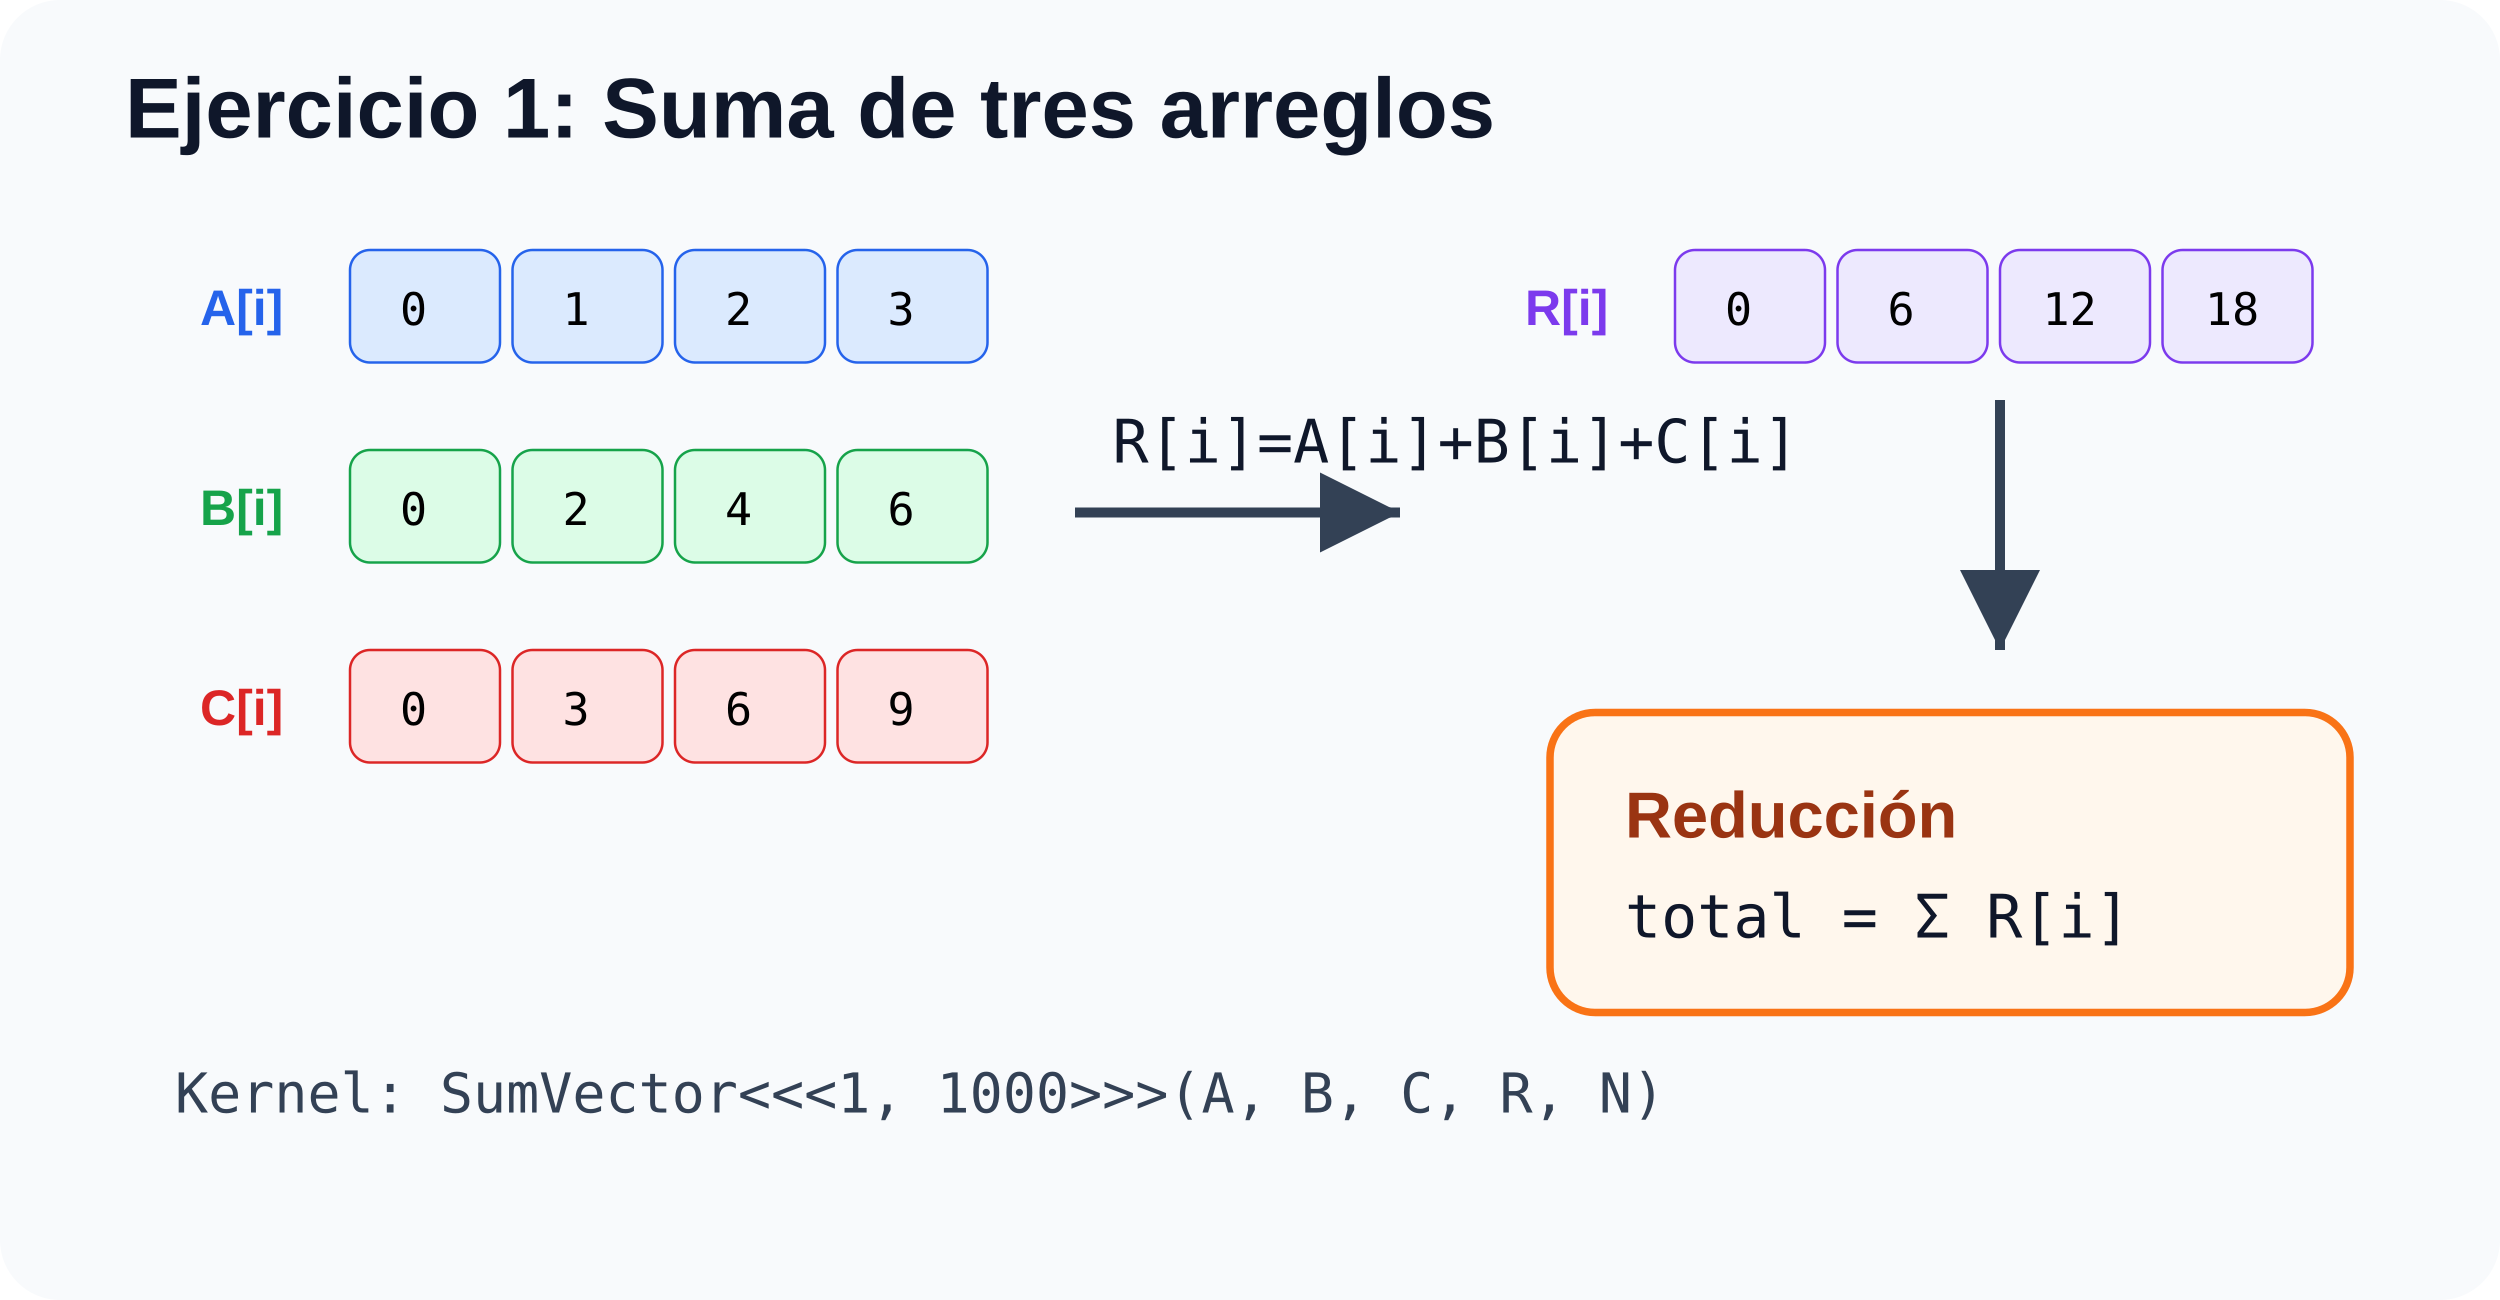
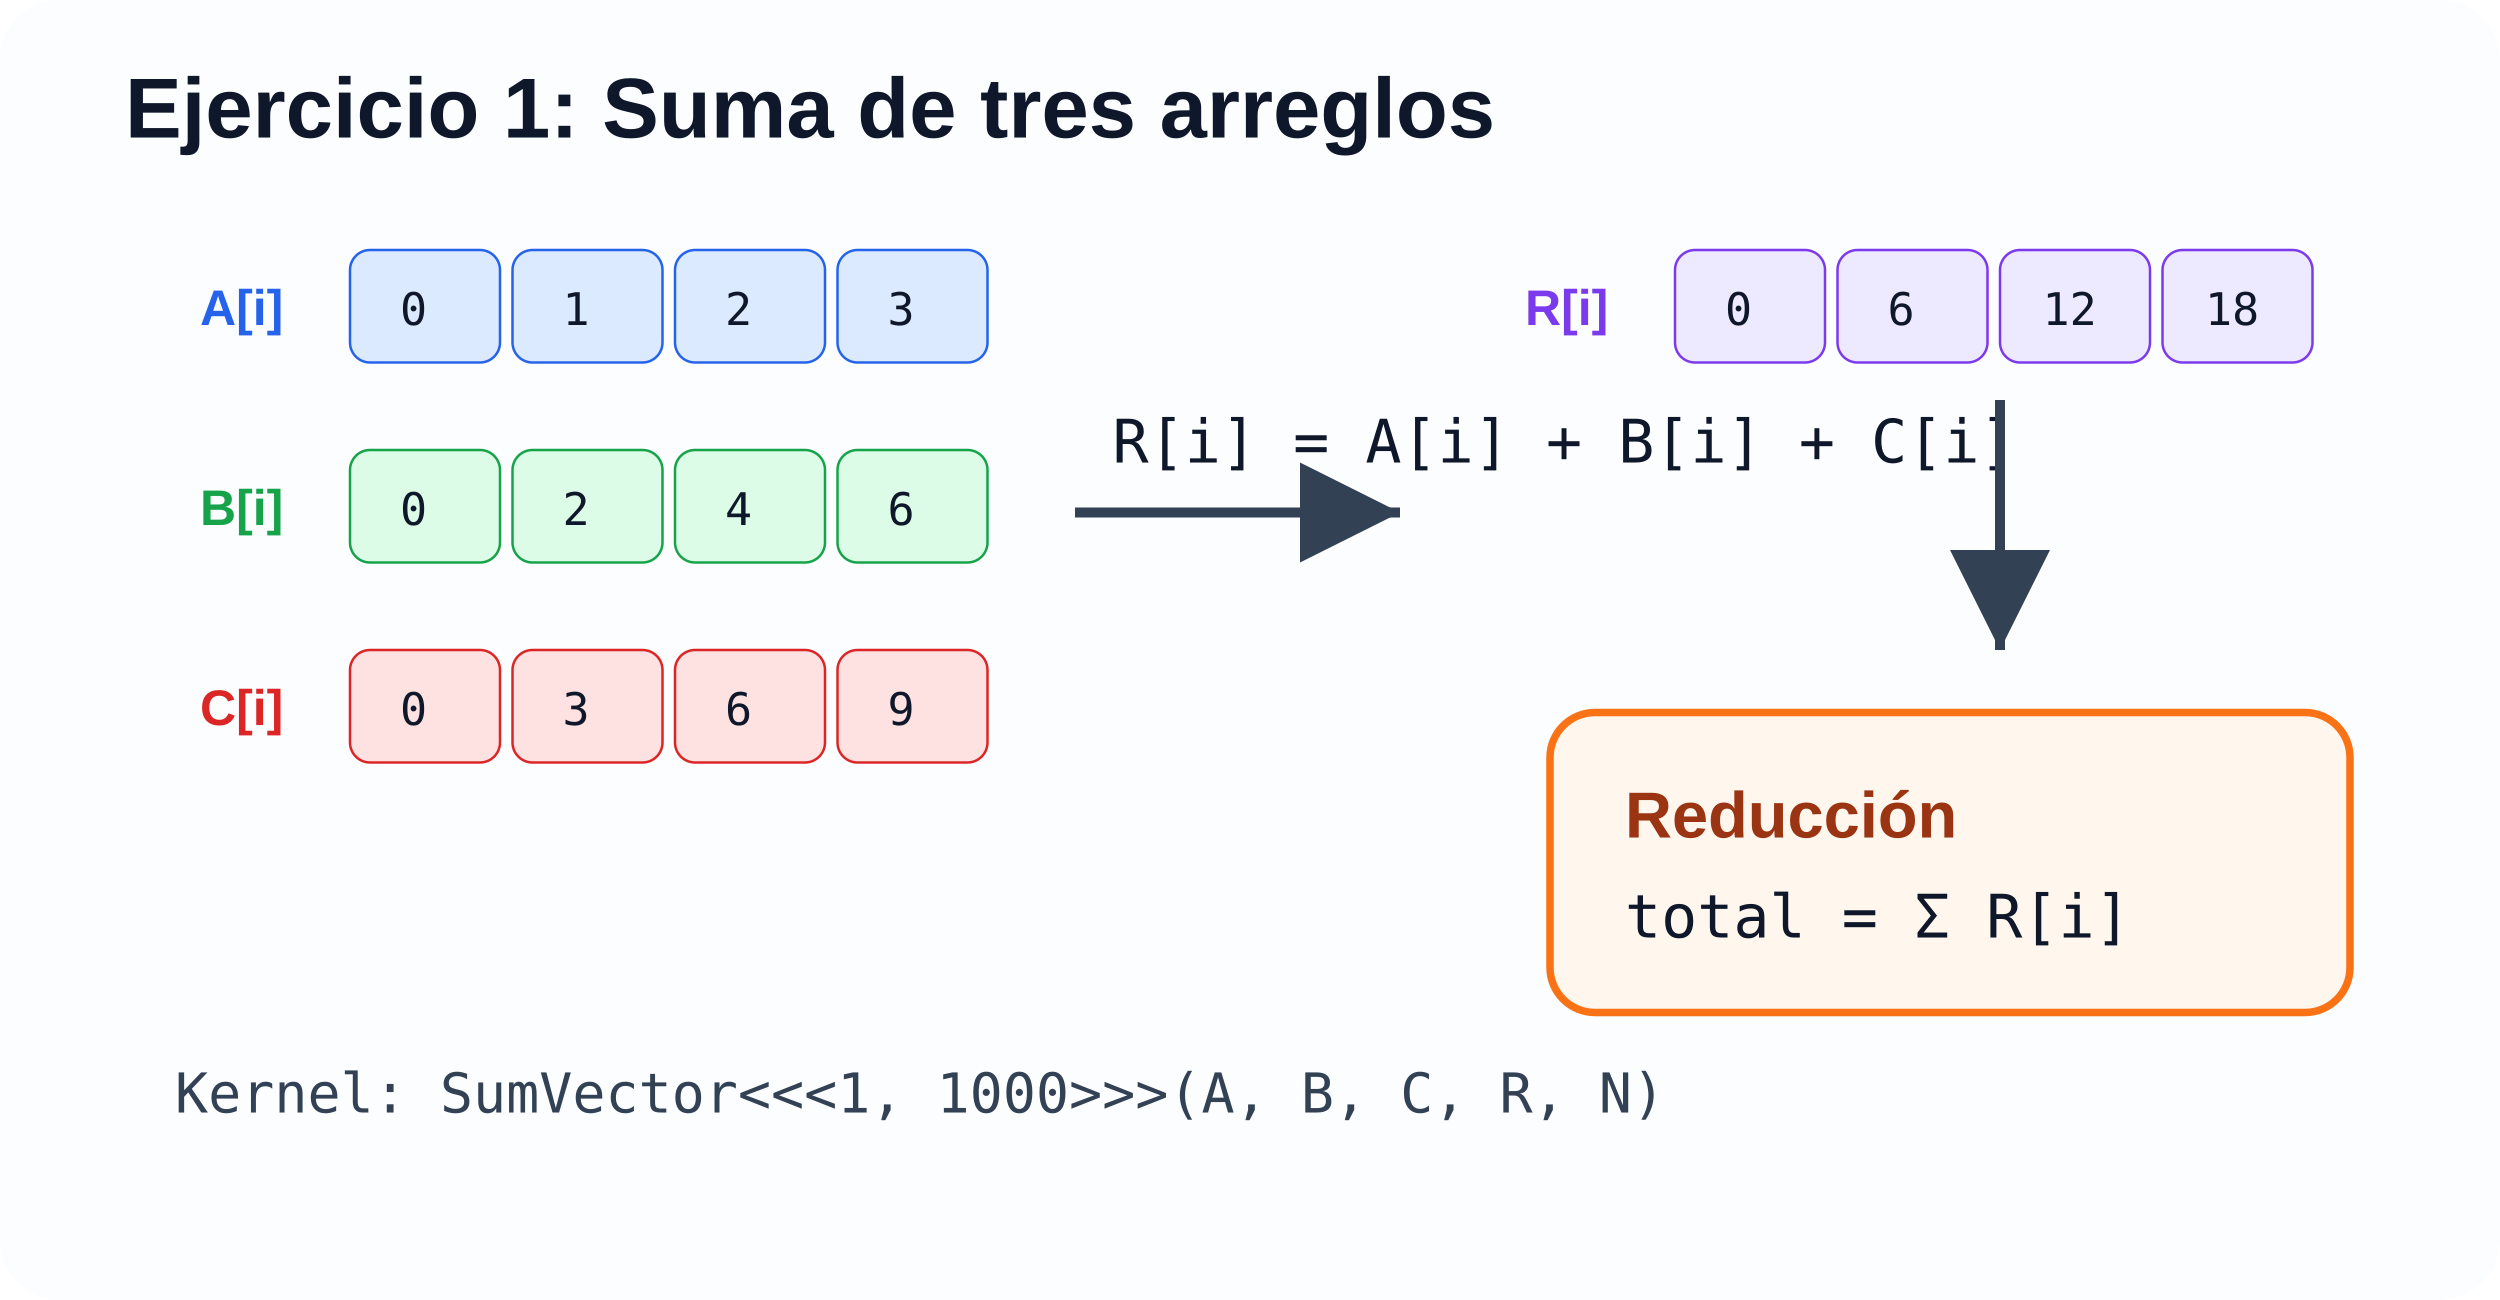
<svg xmlns="http://www.w3.org/2000/svg" viewBox="0 0 1000 520" role="img" aria-label="Suma de tres arreglos y reducción">
  <defs>
-     <marker id="arrow" markerWidth="12" markerHeight="12" refX="10" refY="6" orient="auto">
-       <path d="M2,2 L10,6 L2,10 Z" fill="#334155" />
+     <style>
+       .bg { fill:#fbfdff }
+       .title { font-family:'Segoe UI', Arial, sans-serif; font-size:34px; font-weight:700; fill:#0f172a }
+       .label { font-family:'Segoe UI', Arial, sans-serif; font-size:20px; font-weight:600 }
+       .mono { font-family:monospace; font-size:18px; fill:#0f172a }
+       .box-A { fill:#dbeafe; stroke:#2563eb }
+       .box-B { fill:#dcfce7; stroke:#16a34a }
+       .box-C { fill:#fee2e2; stroke:#dc2626 }
+       .box-R { fill:#ede9fe; stroke:#7c3aed }
+       .arrow { stroke:#334155; stroke-width:4 }
+     </style>
+     <marker id="arrow" markerWidth="14" markerHeight="14" refX="12" refY="7" orient="auto">
+       <path d="M2,2 L12,7 L2,12 Z" fill="#334155" />
    </marker>
  </defs>
-   <rect width="1000" height="520" rx="24" fill="#f8fafc" />
-   <text x="50" y="55" font-family="Segoe UI, Arial" font-size="34" font-weight="700" fill="#0f172a">
-     Ejercicio 1: Suma de tres arreglos
-   </text>
-   <g font-family="Segoe UI, Arial" font-size="20" font-weight="600">
+   <rect width="1000" height="520" rx="24" class="bg" />
+   <text x="50" y="55" class="title">Ejercicio 1: Suma de tres arreglos</text>
+   <g class="label">
    <text x="80" y="130" fill="#2563eb">A[i]</text>
    <text x="80" y="210" fill="#16a34a">B[i]</text>
    <text x="80" y="290" fill="#dc2626">C[i]</text>
  </g>
  <g>
-     <rect x="140" y="100" width="60" height="45" rx="8" fill="#dbeafe" stroke="#2563eb" />
-     <rect x="205" y="100" width="60" height="45" rx="8" fill="#dbeafe" stroke="#2563eb" />
-     <rect x="270" y="100" width="60" height="45" rx="8" fill="#dbeafe" stroke="#2563eb" />
-     <rect x="335" y="100" width="60" height="45" rx="8" fill="#dbeafe" stroke="#2563eb" />
-     <text x="160" y="130" font-family="monospace" font-size="18">0</text>
-     <text x="225" y="130" font-family="monospace" font-size="18">1</text>
-     <text x="290" y="130" font-family="monospace" font-size="18">2</text>
-     <text x="355" y="130" font-family="monospace" font-size="18">3</text>
+     <rect x="140" y="100" width="60" height="45" rx="8" class="box-A" />
+     <rect x="205" y="100" width="60" height="45" rx="8" class="box-A" />
+     <rect x="270" y="100" width="60" height="45" rx="8" class="box-A" />
+     <rect x="335" y="100" width="60" height="45" rx="8" class="box-A" />
+     <text x="160" y="130" class="mono">0</text>
+     <text x="225" y="130" class="mono">1</text>
+     <text x="290" y="130" class="mono">2</text>
+     <text x="355" y="130" class="mono">3</text>
  </g>
  <g>
-     <rect x="140" y="180" width="60" height="45" rx="8" fill="#dcfce7" stroke="#16a34a" />
-     <rect x="205" y="180" width="60" height="45" rx="8" fill="#dcfce7" stroke="#16a34a" />
-     <rect x="270" y="180" width="60" height="45" rx="8" fill="#dcfce7" stroke="#16a34a" />
-     <rect x="335" y="180" width="60" height="45" rx="8" fill="#dcfce7" stroke="#16a34a" />
-     <text x="160" y="210" font-family="monospace" font-size="18">0</text>
-     <text x="225" y="210" font-family="monospace" font-size="18">2</text>
-     <text x="290" y="210" font-family="monospace" font-size="18">4</text>
-     <text x="355" y="210" font-family="monospace" font-size="18">6</text>
+     <rect x="140" y="180" width="60" height="45" rx="8" class="box-B" />
+     <rect x="205" y="180" width="60" height="45" rx="8" class="box-B" />
+     <rect x="270" y="180" width="60" height="45" rx="8" class="box-B" />
+     <rect x="335" y="180" width="60" height="45" rx="8" class="box-B" />
+     <text x="160" y="210" class="mono">0</text>
+     <text x="225" y="210" class="mono">2</text>
+     <text x="290" y="210" class="mono">4</text>
+     <text x="355" y="210" class="mono">6</text>
  </g>
  <g>
-     <rect x="140" y="260" width="60" height="45" rx="8" fill="#fee2e2" stroke="#dc2626" />
-     <rect x="205" y="260" width="60" height="45" rx="8" fill="#fee2e2" stroke="#dc2626" />
-     <rect x="270" y="260" width="60" height="45" rx="8" fill="#fee2e2" stroke="#dc2626" />
-     <rect x="335" y="260" width="60" height="45" rx="8" fill="#fee2e2" stroke="#dc2626" />
-     <text x="160" y="290" font-family="monospace" font-size="18">0</text>
-     <text x="225" y="290" font-family="monospace" font-size="18">3</text>
-     <text x="290" y="290" font-family="monospace" font-size="18">6</text>
-     <text x="355" y="290" font-family="monospace" font-size="18">9</text>
+     <rect x="140" y="260" width="60" height="45" rx="8" class="box-C" />
+     <rect x="205" y="260" width="60" height="45" rx="8" class="box-C" />
+     <rect x="270" y="260" width="60" height="45" rx="8" class="box-C" />
+     <rect x="335" y="260" width="60" height="45" rx="8" class="box-C" />
+     <text x="160" y="290" class="mono">0</text>
+     <text x="225" y="290" class="mono">3</text>
+     <text x="290" y="290" class="mono">6</text>
+     <text x="355" y="290" class="mono">9</text>
  </g>
-   <path d="M430 205 H560" stroke="#334155" stroke-width="4" marker-end="url(#arrow)" />
-   <text x="445" y="185" font-family="monospace" font-size="24" fill="#0f172a">
-     R[i]=A[i]+B[i]+C[i]
-   </text>
+   <path d="M430 205 H560" class="arrow" marker-end="url(#arrow)" />
+   <text x="445" y="185" font-family="monospace" font-size="24" fill="#0f172a">R[i] = A[i] + B[i] + C[i]</text>
  <g>
    <text x="610" y="130" font-family="Segoe UI, Arial" font-size="20" font-weight="700" fill="#7c3aed">R[i]</text>
-     <rect x="670" y="100" width="60" height="45" rx="8" fill="#ede9fe" stroke="#7c3aed" />
-     <rect x="735" y="100" width="60" height="45" rx="8" fill="#ede9fe" stroke="#7c3aed" />
-     <rect x="800" y="100" width="60" height="45" rx="8" fill="#ede9fe" stroke="#7c3aed" />
-     <rect x="865" y="100" width="60" height="45" rx="8" fill="#ede9fe" stroke="#7c3aed" />
-     <text x="690" y="130" font-family="monospace" font-size="18">0</text>
-     <text x="755" y="130" font-family="monospace" font-size="18">6</text>
-     <text x="817" y="130" font-family="monospace" font-size="18">12</text>
-     <text x="882" y="130" font-family="monospace" font-size="18">18</text>
+     <rect x="670" y="100" width="60" height="45" rx="8" class="box-R" />
+     <rect x="735" y="100" width="60" height="45" rx="8" class="box-R" />
+     <rect x="800" y="100" width="60" height="45" rx="8" class="box-R" />
+     <rect x="865" y="100" width="60" height="45" rx="8" class="box-R" />
+     <text x="690" y="130" class="mono">0</text>
+     <text x="755" y="130" class="mono">6</text>
+     <text x="817" y="130" class="mono">12</text>
+     <text x="882" y="130" class="mono">18</text>
  </g>
-   <path d="M800 160 V260" stroke="#334155" stroke-width="4" marker-end="url(#arrow)" />
+   <path d="M800 160 V260" class="arrow" marker-end="url(#arrow)" />
  <rect x="620" y="285" width="320" height="120" rx="18" fill="#fff7ed" stroke="#f97316" stroke-width="3" />
-   <text x="650" y="335" font-family="Segoe UI, Arial" font-size="26" font-weight="700" fill="#9a3412">
-     Reducción
-   </text>
-   <text x="650" y="375" font-family="monospace" font-size="24" fill="#0f172a">
-     total = Σ R[i]
-   </text>
-   <text x="70" y="445" font-family="monospace" font-size="22" fill="#334155">
-     Kernel: SumVector&lt;&lt;&lt;1, 1000&gt;&gt;&gt;(A, B, C, R, N)
-   </text>
+   <text x="650" y="335" font-family="Segoe UI, Arial" font-size="26" font-weight="700" fill="#9a3412">Reducción</text>
+   <text x="650" y="375" font-family="monospace" font-size="24" fill="#0f172a">total = Σ R[i]</text>
+   <text x="70" y="445" font-family="monospace" font-size="22" fill="#334155">Kernel: SumVector&lt;&lt;&lt;1, 1000&gt;&gt;&gt;(A, B, C, R, N)</text>
</svg>
